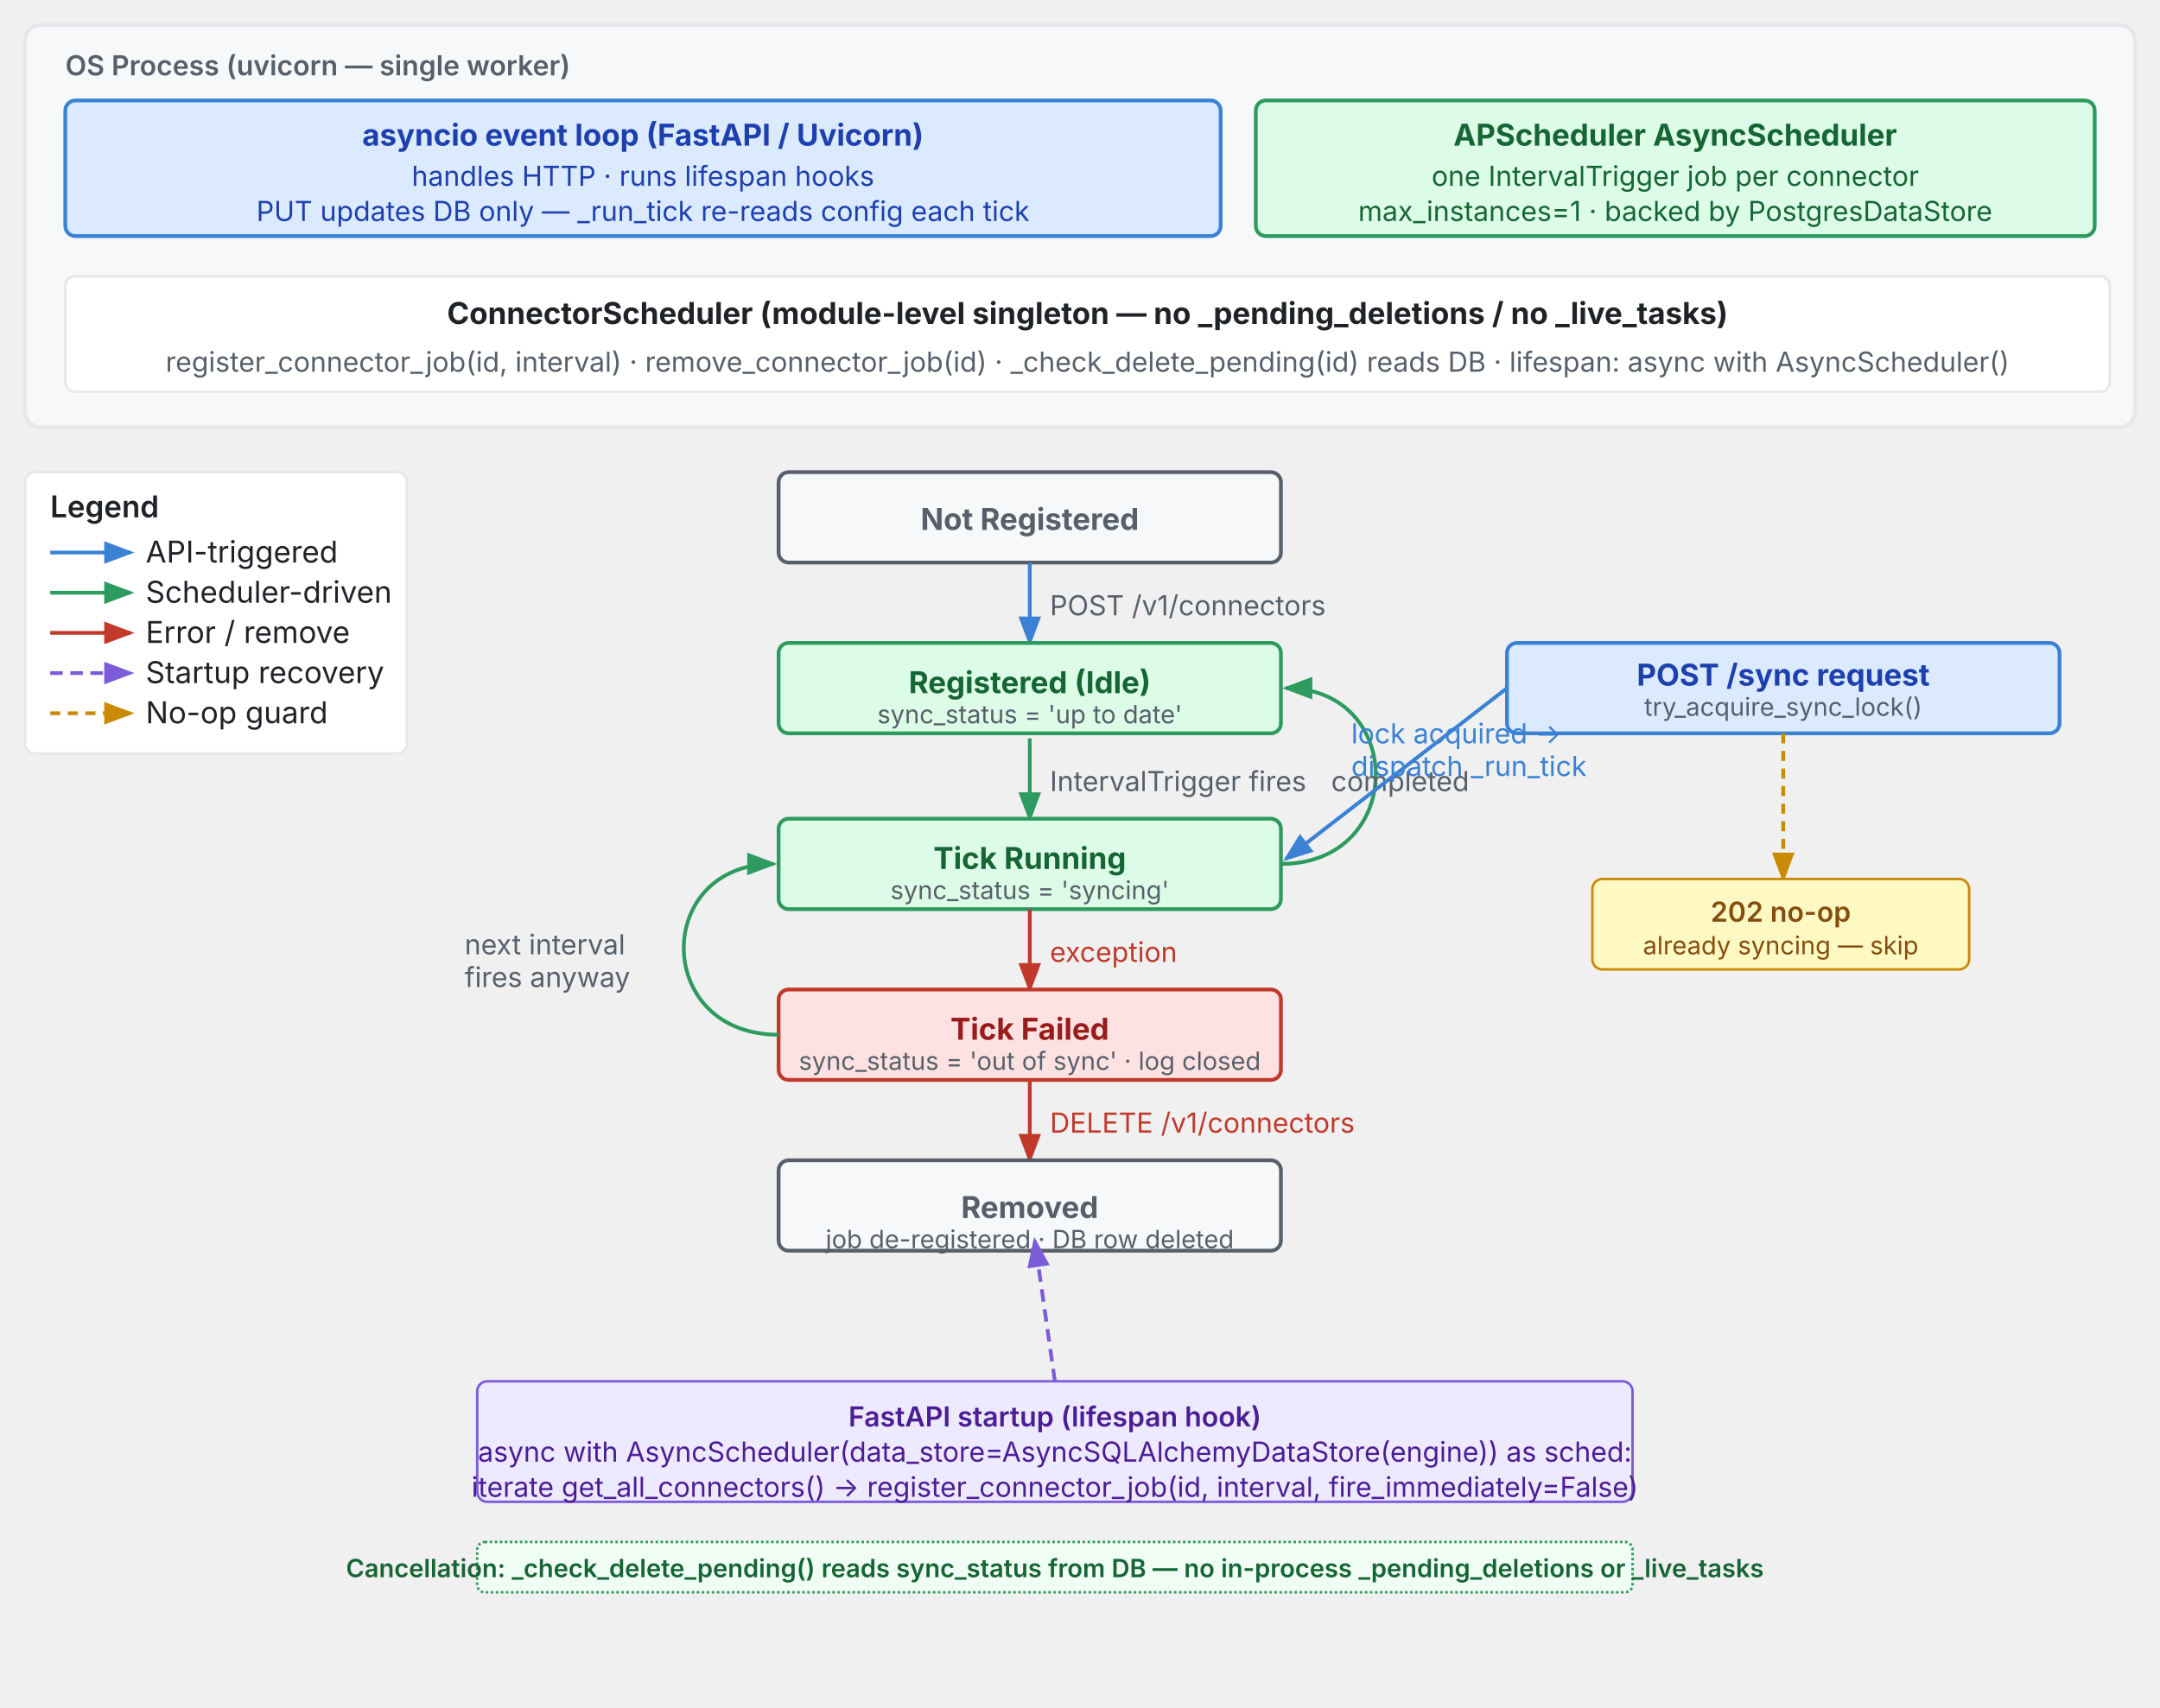
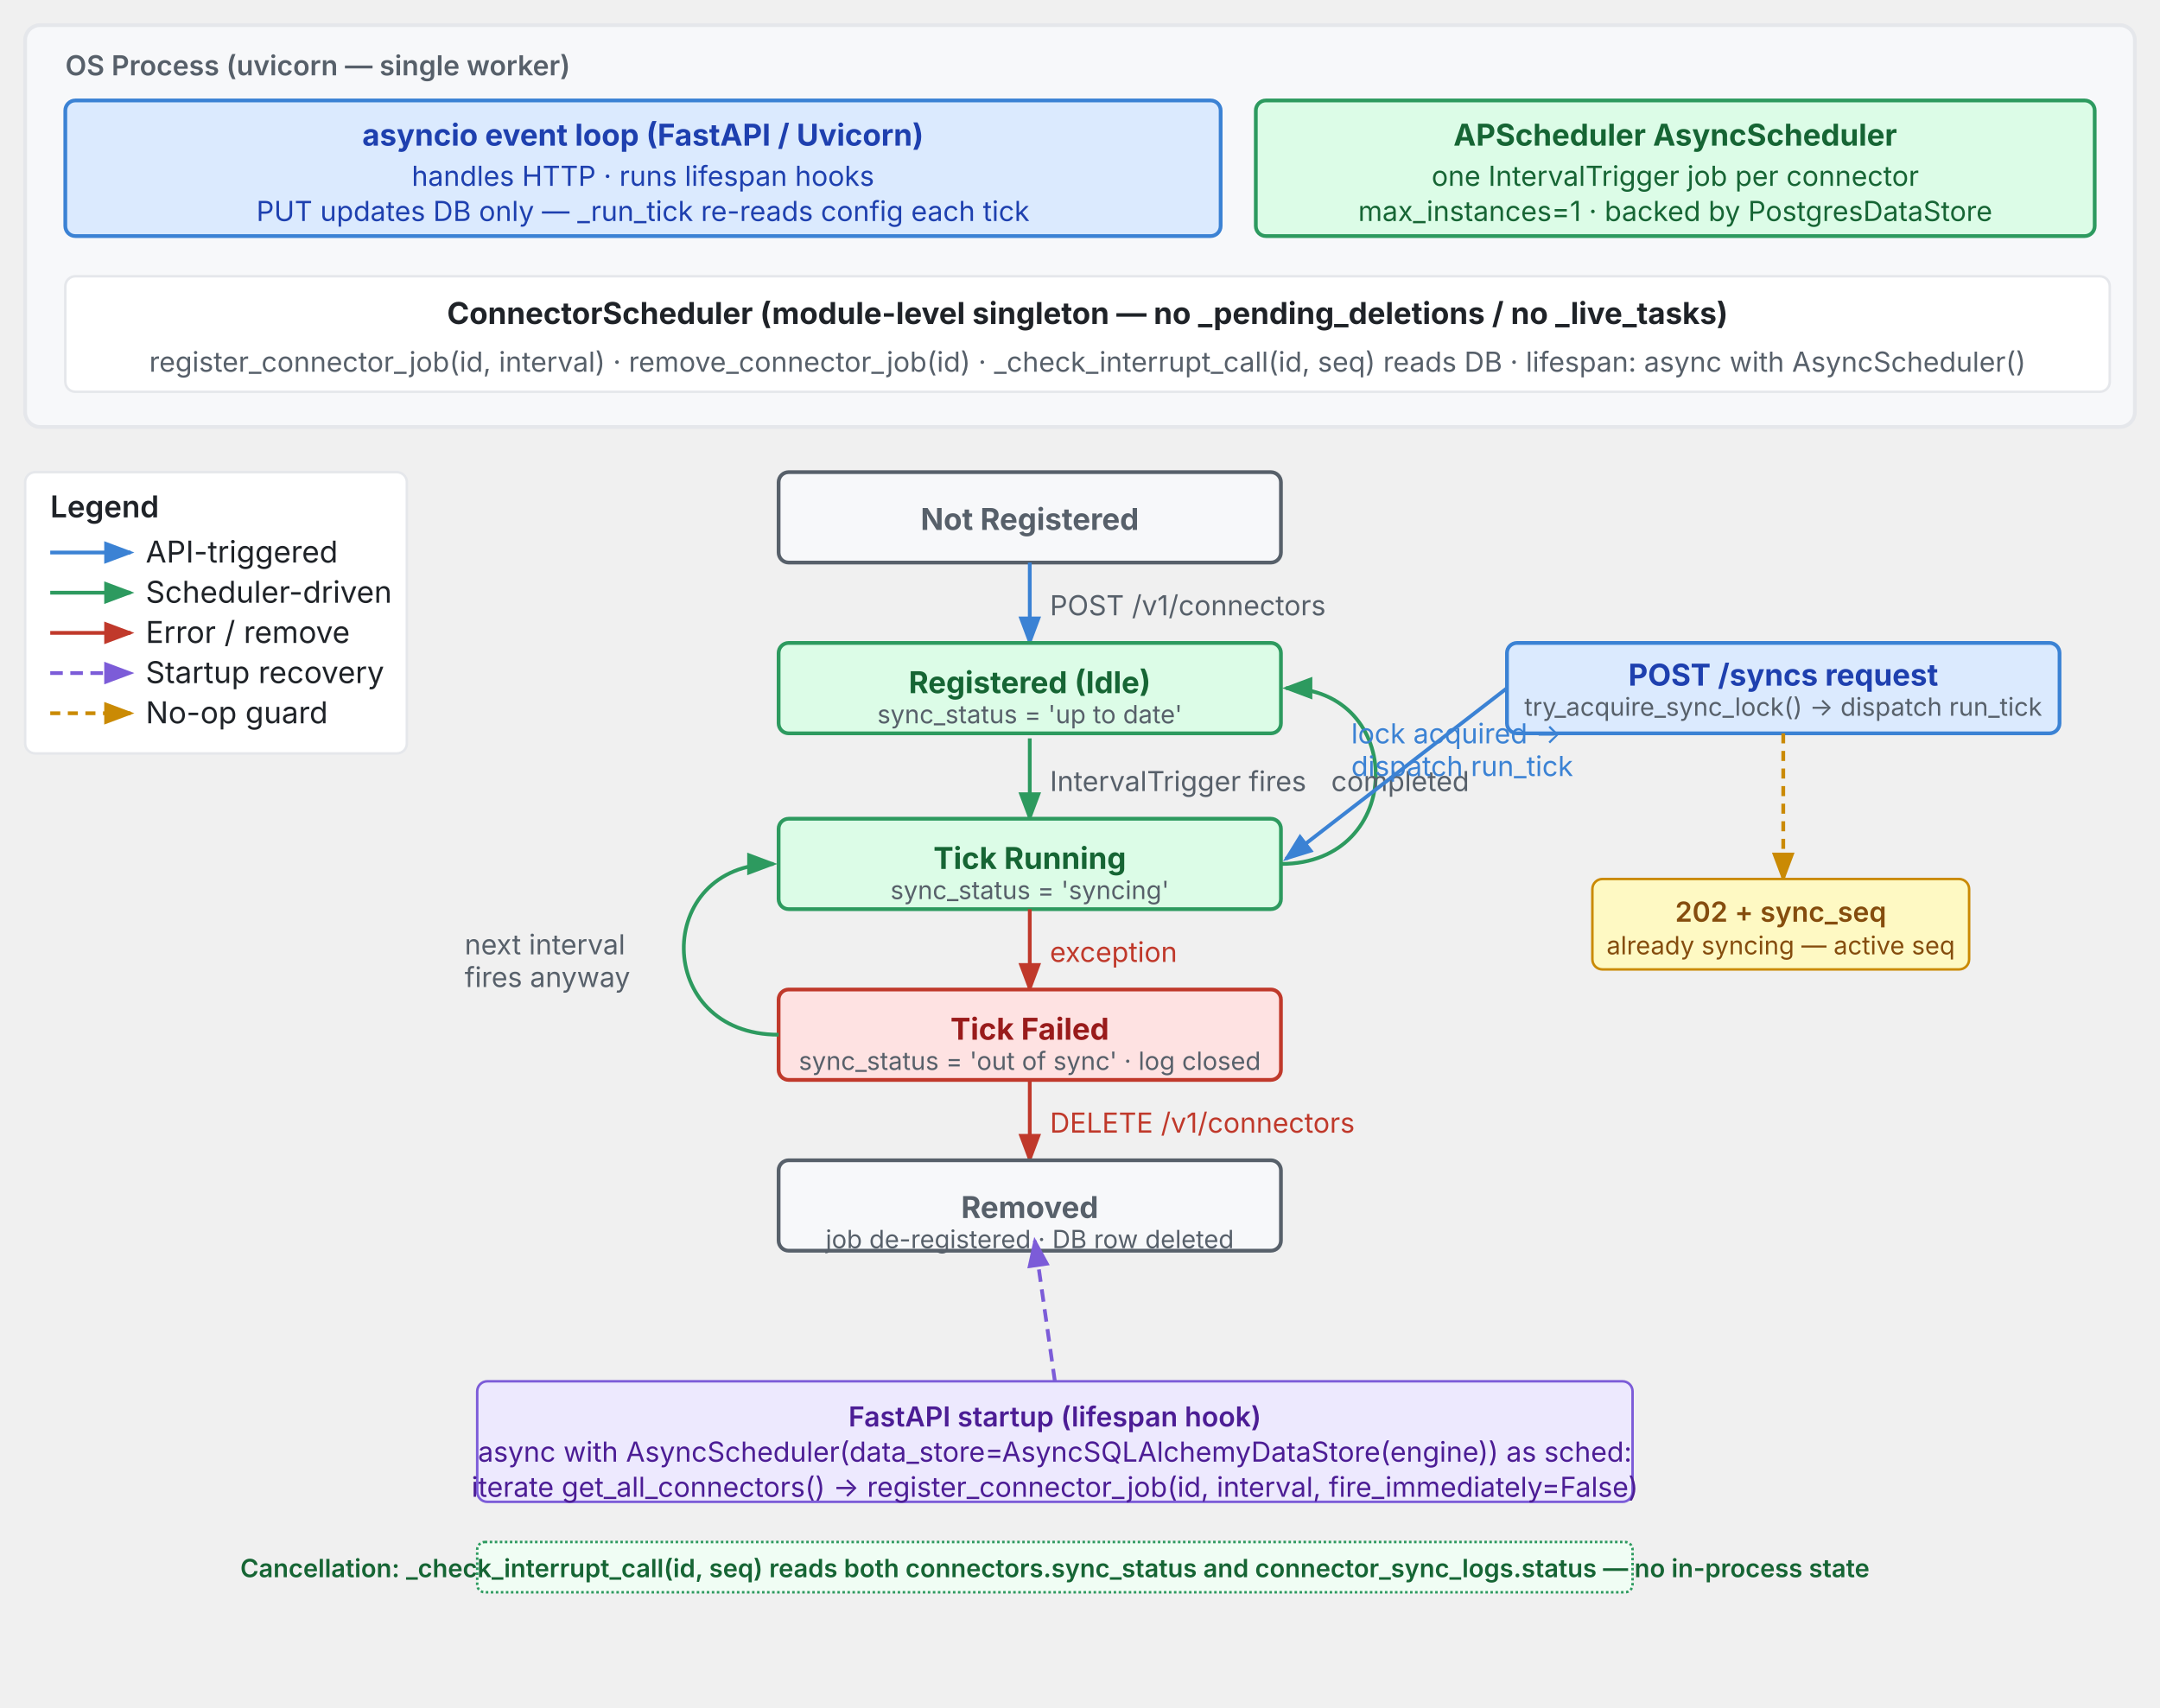
<svg xmlns="http://www.w3.org/2000/svg" viewBox="0 0 860 680" width="860" height="680" font-family="-apple-system, Segoe UI, system-ui, sans-serif" font-size="12">
  <defs>
    <marker id="s-arr" markerWidth="8" markerHeight="8" refX="7" refY="3" orient="auto">
      <path d="M0,0 L0,6 L8,3 z" fill="#3b82d4" />
    </marker>
    <marker id="s-arrg" markerWidth="8" markerHeight="8" refX="7" refY="3" orient="auto">
      <path d="M0,0 L0,6 L8,3 z" fill="#2d9a5f" />
    </marker>
    <marker id="s-arrr" markerWidth="8" markerHeight="8" refX="7" refY="3" orient="auto">
      <path d="M0,0 L0,6 L8,3 z" fill="#c0392b" />
    </marker>
    <marker id="s-arrm" markerWidth="8" markerHeight="8" refX="7" refY="3" orient="auto">
      <path d="M0,0 L0,6 L8,3 z" fill="#7c5cd8" />
    </marker>
    <marker id="s-arro" markerWidth="8" markerHeight="8" refX="7" refY="3" orient="auto">
      <path d="M0,0 L0,6 L8,3 z" fill="#ca8a04" />
    </marker>
  </defs>
  <rect x="10" y="10" width="840" height="160" rx="6" fill="#f7f8fa" stroke="#e5e7eb" stroke-width="1.5" />
  <text x="26" y="30" font-size="11" font-weight="600" fill="#57606a">OS Process (uvicorn — single worker)</text>
  <rect x="26" y="40" width="460" height="54" rx="4" fill="#dbeafe" stroke="#3b82d4" stroke-width="1.5" />
  <text x="256" y="58" text-anchor="middle" font-weight="700" fill="#1e40af">asyncio event loop  (FastAPI / Uvicorn)</text>
  <text x="256" y="74" text-anchor="middle" font-size="11" fill="#1e40af">handles HTTP · runs lifespan hooks</text>
  <text x="256" y="88" text-anchor="middle" font-size="11" fill="#1e40af">PUT updates DB only — _run_tick re-reads config each tick</text>
  <rect x="500" y="40" width="334" height="54" rx="4" fill="#dcfce7" stroke="#2d9a5f" stroke-width="1.5" />
  <text x="667" y="58" text-anchor="middle" font-weight="700" fill="#166534">APScheduler  AsyncScheduler</text>
  <text x="667" y="74" text-anchor="middle" font-size="11" fill="#166534">one IntervalTrigger job per connector</text>
  <text x="667" y="88" text-anchor="middle" font-size="11" fill="#166534">max_instances=1  ·  backed by PostgresDataStore</text>
  <rect x="26" y="110" width="814" height="46" rx="4" fill="white" stroke="#e5e7eb" stroke-width="1" />
  <text x="433" y="129" text-anchor="middle" font-weight="700" fill="#1f2328">ConnectorScheduler  (module-level singleton — no _pending_deletions / no _live_tasks)</text>
-   <text x="433" y="148" text-anchor="middle" font-size="11" fill="#57606a">register_connector_job(id, interval)  ·  remove_connector_job(id)  ·  _check_delete_pending(id) reads DB  ·  lifespan: async with AsyncScheduler()</text>
+   <text x="433" y="148" text-anchor="middle" font-size="11" fill="#57606a">register_connector_job(id, interval)  ·  remove_connector_job(id)  ·  _check_interrupt_call(id, seq) reads DB  ·  lifespan: async with AsyncScheduler()</text>
  <rect x="10" y="188" width="152" height="112" rx="4" fill="white" stroke="#e5e7eb" stroke-width="1" />
  <text x="20" y="206" font-weight="600" fill="#1f2328">Legend</text>
  <line x1="20" y1="220" x2="52" y2="220" stroke="#3b82d4" stroke-width="1.5" marker-end="url(#s-arr)" />
  <text x="58" y="224" fill="#1f2328">API-triggered</text>
  <line x1="20" y1="236" x2="52" y2="236" stroke="#2d9a5f" stroke-width="1.5" marker-end="url(#s-arrg)" />
  <text x="58" y="240" fill="#1f2328">Scheduler-driven</text>
  <line x1="20" y1="252" x2="52" y2="252" stroke="#c0392b" stroke-width="1.5" marker-end="url(#s-arrr)" />
  <text x="58" y="256" fill="#1f2328">Error / remove</text>
  <line x1="20" y1="268" x2="52" y2="268" stroke="#7c5cd8" stroke-width="1.5" stroke-dasharray="5,3" marker-end="url(#s-arrm)" />
  <text x="58" y="272" fill="#1f2328">Startup recovery</text>
  <line x1="20" y1="284" x2="52" y2="284" stroke="#ca8a04" stroke-width="1.5" stroke-dasharray="4,3" marker-end="url(#s-arro)" />
  <text x="58" y="288" fill="#1f2328">No-op guard</text>
  <rect x="310" y="188" width="200" height="36" rx="4" fill="#f7f8fa" stroke="#57606a" stroke-width="1.5" />
  <text x="410" y="211" text-anchor="middle" font-weight="700" fill="#57606a">Not Registered</text>
  <line x1="410" y1="224" x2="410" y2="256" stroke="#3b82d4" stroke-width="1.5" marker-end="url(#s-arr)" />
  <text x="418" y="245" font-size="11" fill="#57606a">POST /v1/connectors</text>
  <rect x="310" y="256" width="200" height="36" rx="4" fill="#dcfce7" stroke="#2d9a5f" stroke-width="1.5" />
  <text x="410" y="276" text-anchor="middle" font-weight="700" fill="#166534">Registered  (Idle)</text>
  <text x="410" y="288" text-anchor="middle" font-size="10" fill="#57606a">sync_status = 'up to date'</text>
  <line x1="410" y1="294" x2="410" y2="326" stroke="#2d9a5f" stroke-width="1.5" marker-end="url(#s-arrg)" />
  <text x="418" y="315" font-size="11" fill="#57606a">IntervalTrigger fires</text>
  <rect x="310" y="326" width="200" height="36" rx="4" fill="#dcfce7" stroke="#2d9a5f" stroke-width="1.5" />
  <text x="410" y="346" text-anchor="middle" font-weight="700" fill="#166534">Tick Running</text>
  <text x="410" y="358" text-anchor="middle" font-size="10" fill="#57606a">sync_status = 'syncing'</text>
  <path d="M510,344 C560,344 560,274 512,274" fill="none" stroke="#2d9a5f" stroke-width="1.5" marker-end="url(#s-arrg)" />
  <text x="530" y="315" font-size="11" fill="#57606a">completed</text>
  <line x1="410" y1="362" x2="410" y2="394" stroke="#c0392b" stroke-width="1.5" marker-end="url(#s-arrr)" />
  <text x="418" y="383" font-size="11" fill="#c0392b">exception</text>
  <rect x="310" y="394" width="200" height="36" rx="4" fill="#fee2e2" stroke="#c0392b" stroke-width="1.5" />
  <text x="410" y="414" text-anchor="middle" font-weight="700" fill="#991b1b">Tick Failed</text>
  <text x="410" y="426" text-anchor="middle" font-size="10" fill="#57606a">sync_status = 'out of sync'  ·  log closed</text>
  <path d="M310,412 C260,412 260,344 308,344" fill="none" stroke="#2d9a5f" stroke-width="1.5" marker-end="url(#s-arrg)" />
  <text x="185" y="380" font-size="11" fill="#57606a">next interval</text>
  <text x="185" y="393" font-size="11" fill="#57606a">fires anyway</text>
  <line x1="410" y1="430" x2="410" y2="462" stroke="#c0392b" stroke-width="1.5" marker-end="url(#s-arrr)" />
  <text x="418" y="451" font-size="11" fill="#c0392b">DELETE /v1/connectors</text>
  <rect x="310" y="462" width="200" height="36" rx="4" fill="#f7f8fa" stroke="#57606a" stroke-width="1.5" />
  <text x="410" y="485" text-anchor="middle" font-weight="700" fill="#57606a">Removed</text>
  <text x="410" y="497" text-anchor="middle" font-size="10" fill="#57606a">job de-registered · DB row deleted</text>
  <rect x="600" y="256" width="220" height="36" rx="4" fill="#dbeafe" stroke="#3b82d4" stroke-width="1.5" />
-   <text x="710" y="273" text-anchor="middle" font-weight="700" fill="#1e40af">POST /sync request</text>
-   <text x="710" y="285" text-anchor="middle" font-size="10" fill="#57606a">try_acquire_sync_lock()</text>
+   <text x="710" y="273" text-anchor="middle" font-weight="700" fill="#1e40af">POST /syncs request</text>
+   <text x="710" y="285" text-anchor="middle" font-size="10" fill="#57606a">try_acquire_sync_lock() → dispatch run_tick</text>
  <line x1="600" y1="274" x2="512" y2="342" stroke="#3b82d4" stroke-width="1.5" marker-end="url(#s-arr)" />
  <text x="538" y="296" font-size="11" fill="#3b82d4">lock acquired →</text>
-   <text x="538" y="309" font-size="11" fill="#3b82d4">dispatch _run_tick</text>
+   <text x="538" y="309" font-size="11" fill="#3b82d4">dispatch run_tick</text>
  <line x1="710" y1="292" x2="710" y2="350" stroke="#ca8a04" stroke-width="1.5" stroke-dasharray="4,3" marker-end="url(#s-arro)" />
  <rect x="634" y="350" width="150" height="36" rx="4" fill="#fef9c3" stroke="#ca8a04" stroke-width="1" />
-   <text x="709" y="367" text-anchor="middle" font-size="11" font-weight="600" fill="#854d0e">202 no-op</text>
-   <text x="709" y="380" text-anchor="middle" font-size="10" fill="#854d0e">already syncing — skip</text>
+   <text x="709" y="367" text-anchor="middle" font-size="11" font-weight="600" fill="#854d0e">202 + sync_seq</text>
+   <text x="709" y="380" text-anchor="middle" font-size="10" fill="#854d0e">already syncing — active seq</text>
  <rect x="190" y="550" width="460" height="48" rx="4" fill="#ede9fe" stroke="#7c5cd8" stroke-width="1" />
  <text x="420" y="568" text-anchor="middle" font-size="11" font-weight="600" fill="#4c1d95">FastAPI startup  (lifespan hook)</text>
  <text x="420" y="582" text-anchor="middle" font-size="11" fill="#4c1d95">async with AsyncScheduler(data_store=AsyncSQLAlchemyDataStore(engine)) as sched:</text>
  <text x="420" y="596" text-anchor="middle" font-size="11" fill="#4c1d95">iterate get_all_connectors() → register_connector_job(id, interval, fire_immediately=False)</text>
  <line x1="420" y1="550" x2="412" y2="494" stroke="#7c5cd8" stroke-width="1.5" stroke-dasharray="5,3" marker-end="url(#s-arrm)" />
  <rect x="190" y="614" width="460" height="20" rx="3" fill="#f0fdf4" stroke="#2d9a5f" stroke-width="1" stroke-dasharray="1,1" />
-   <text x="420" y="628" text-anchor="middle" font-size="10" fill="#166534" font-weight="600">Cancellation: _check_delete_pending() reads sync_status from DB — no in-process _pending_deletions or _live_tasks</text>
+   <text x="420" y="628" text-anchor="middle" font-size="10" fill="#166534" font-weight="600">Cancellation: _check_interrupt_call(id, seq) reads both connectors.sync_status and connector_sync_logs.status — no in-process state</text>
</svg>
